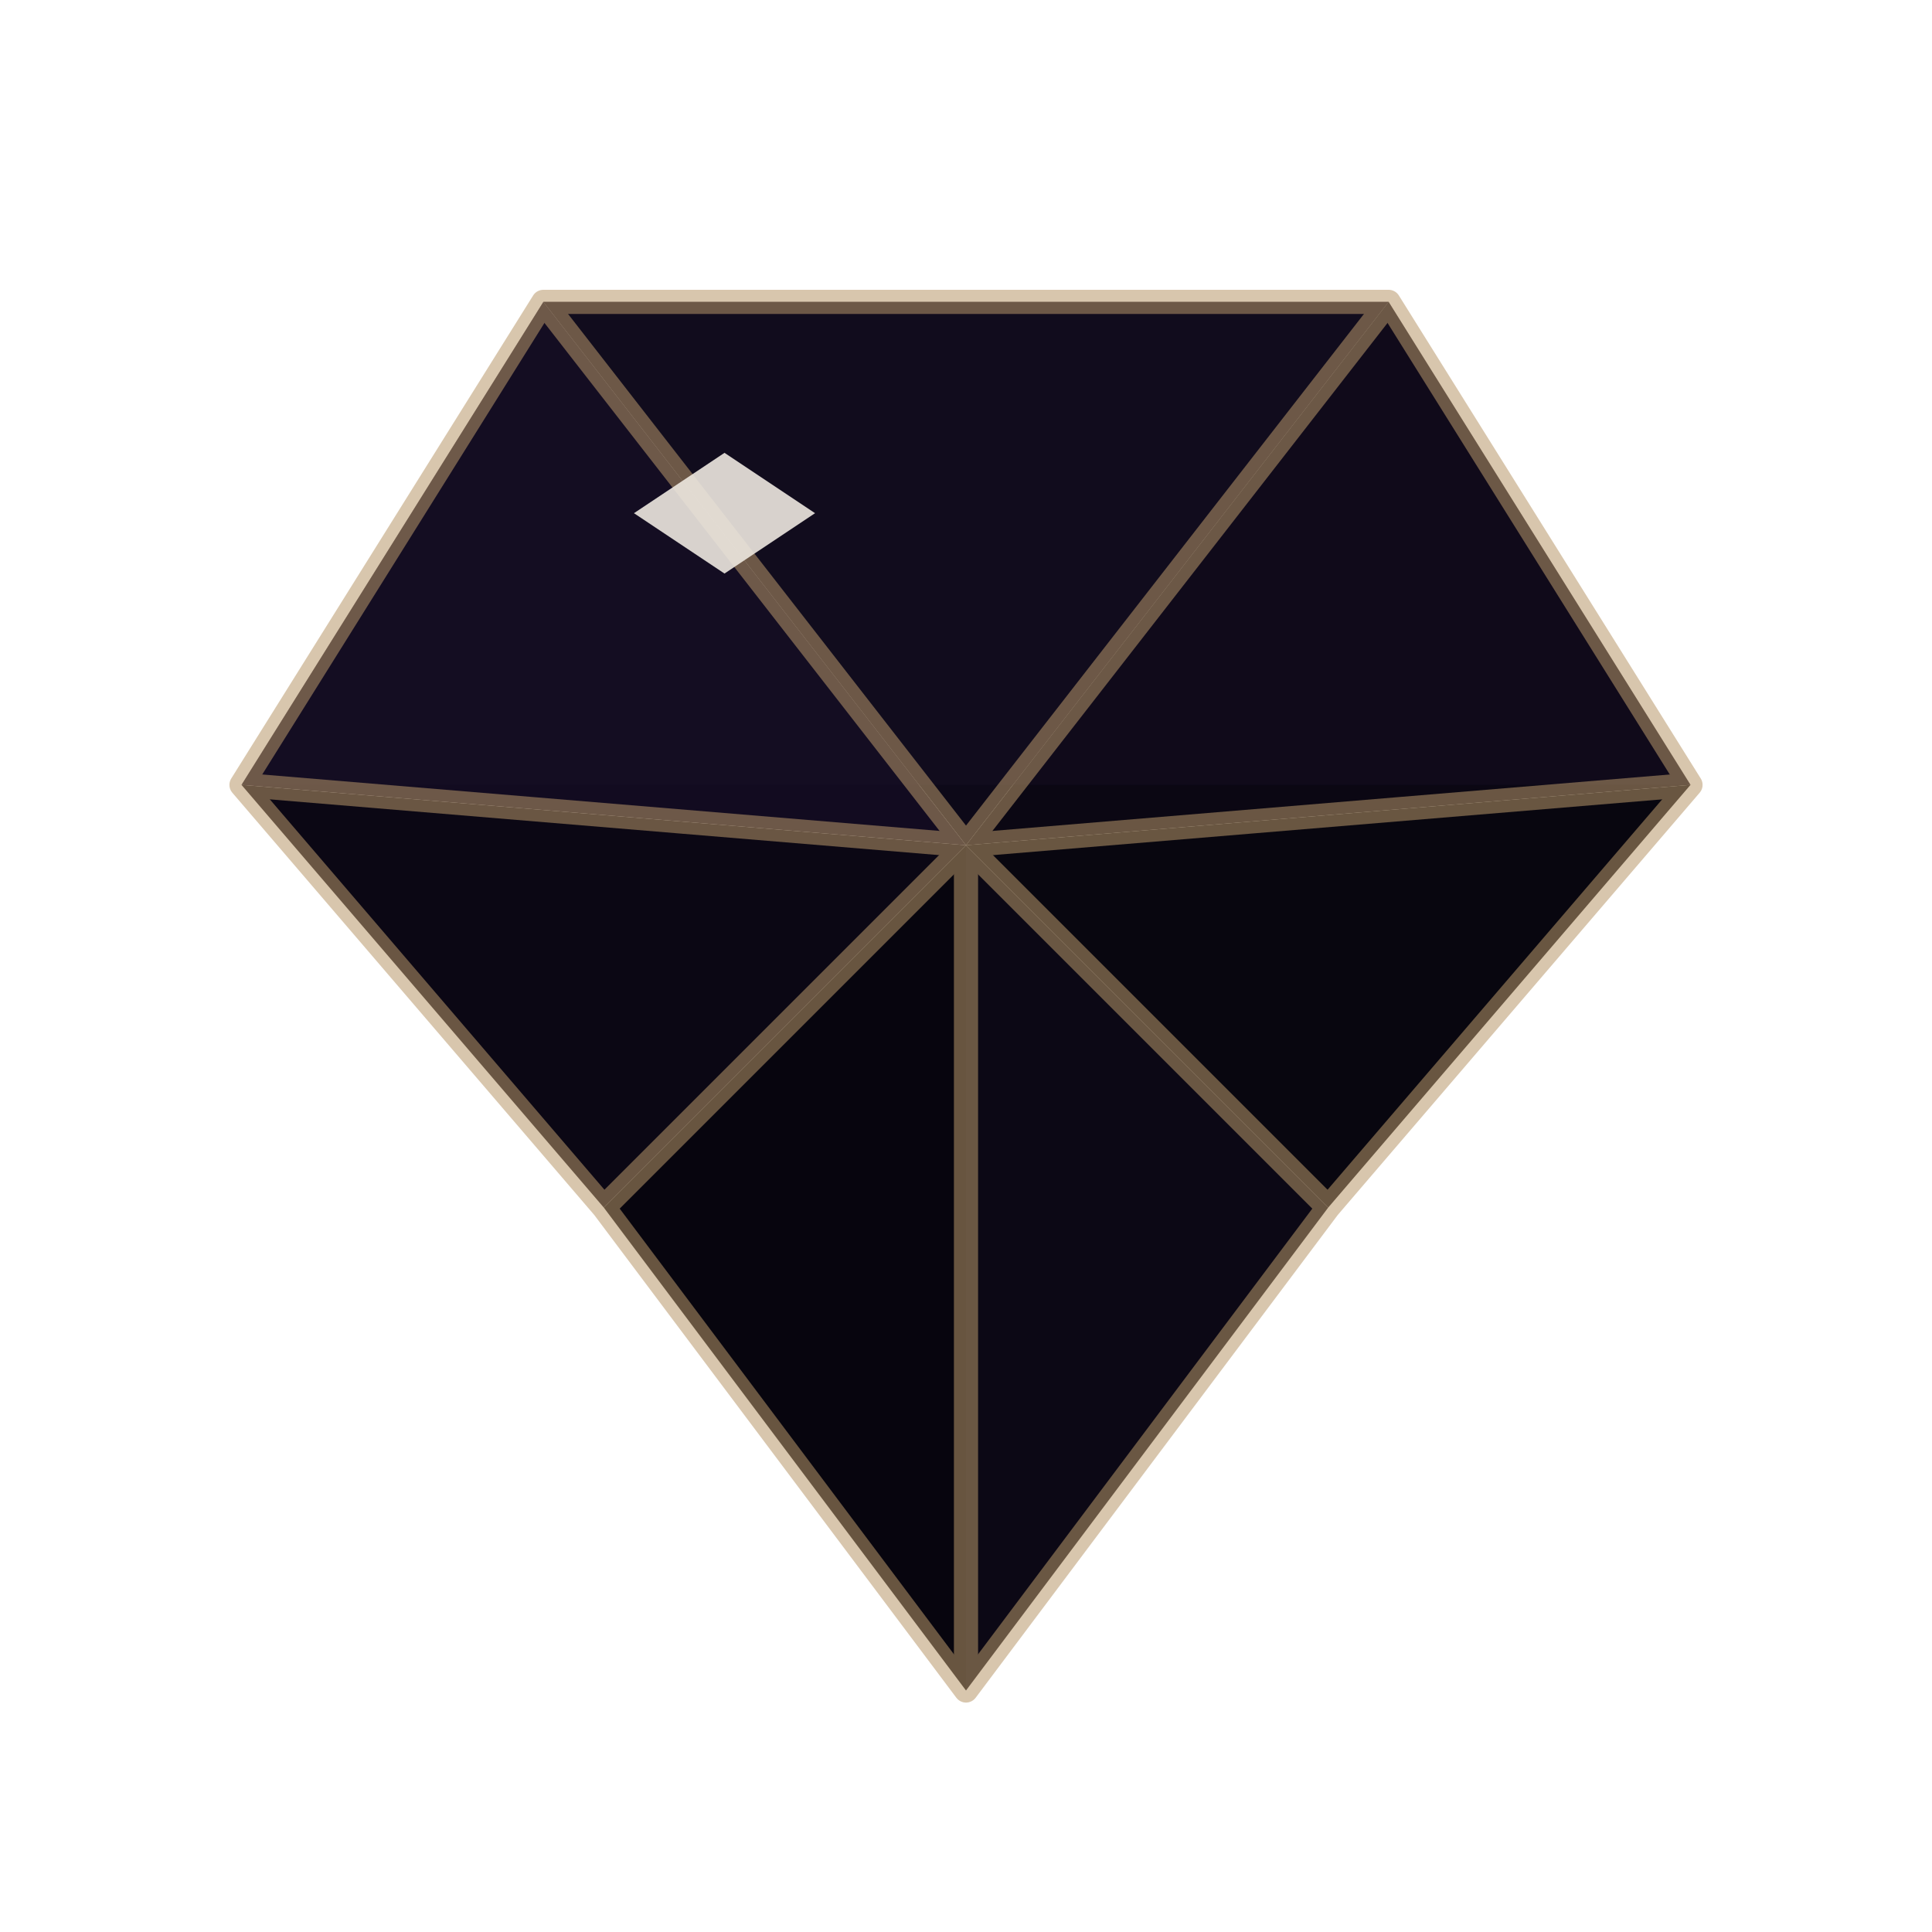
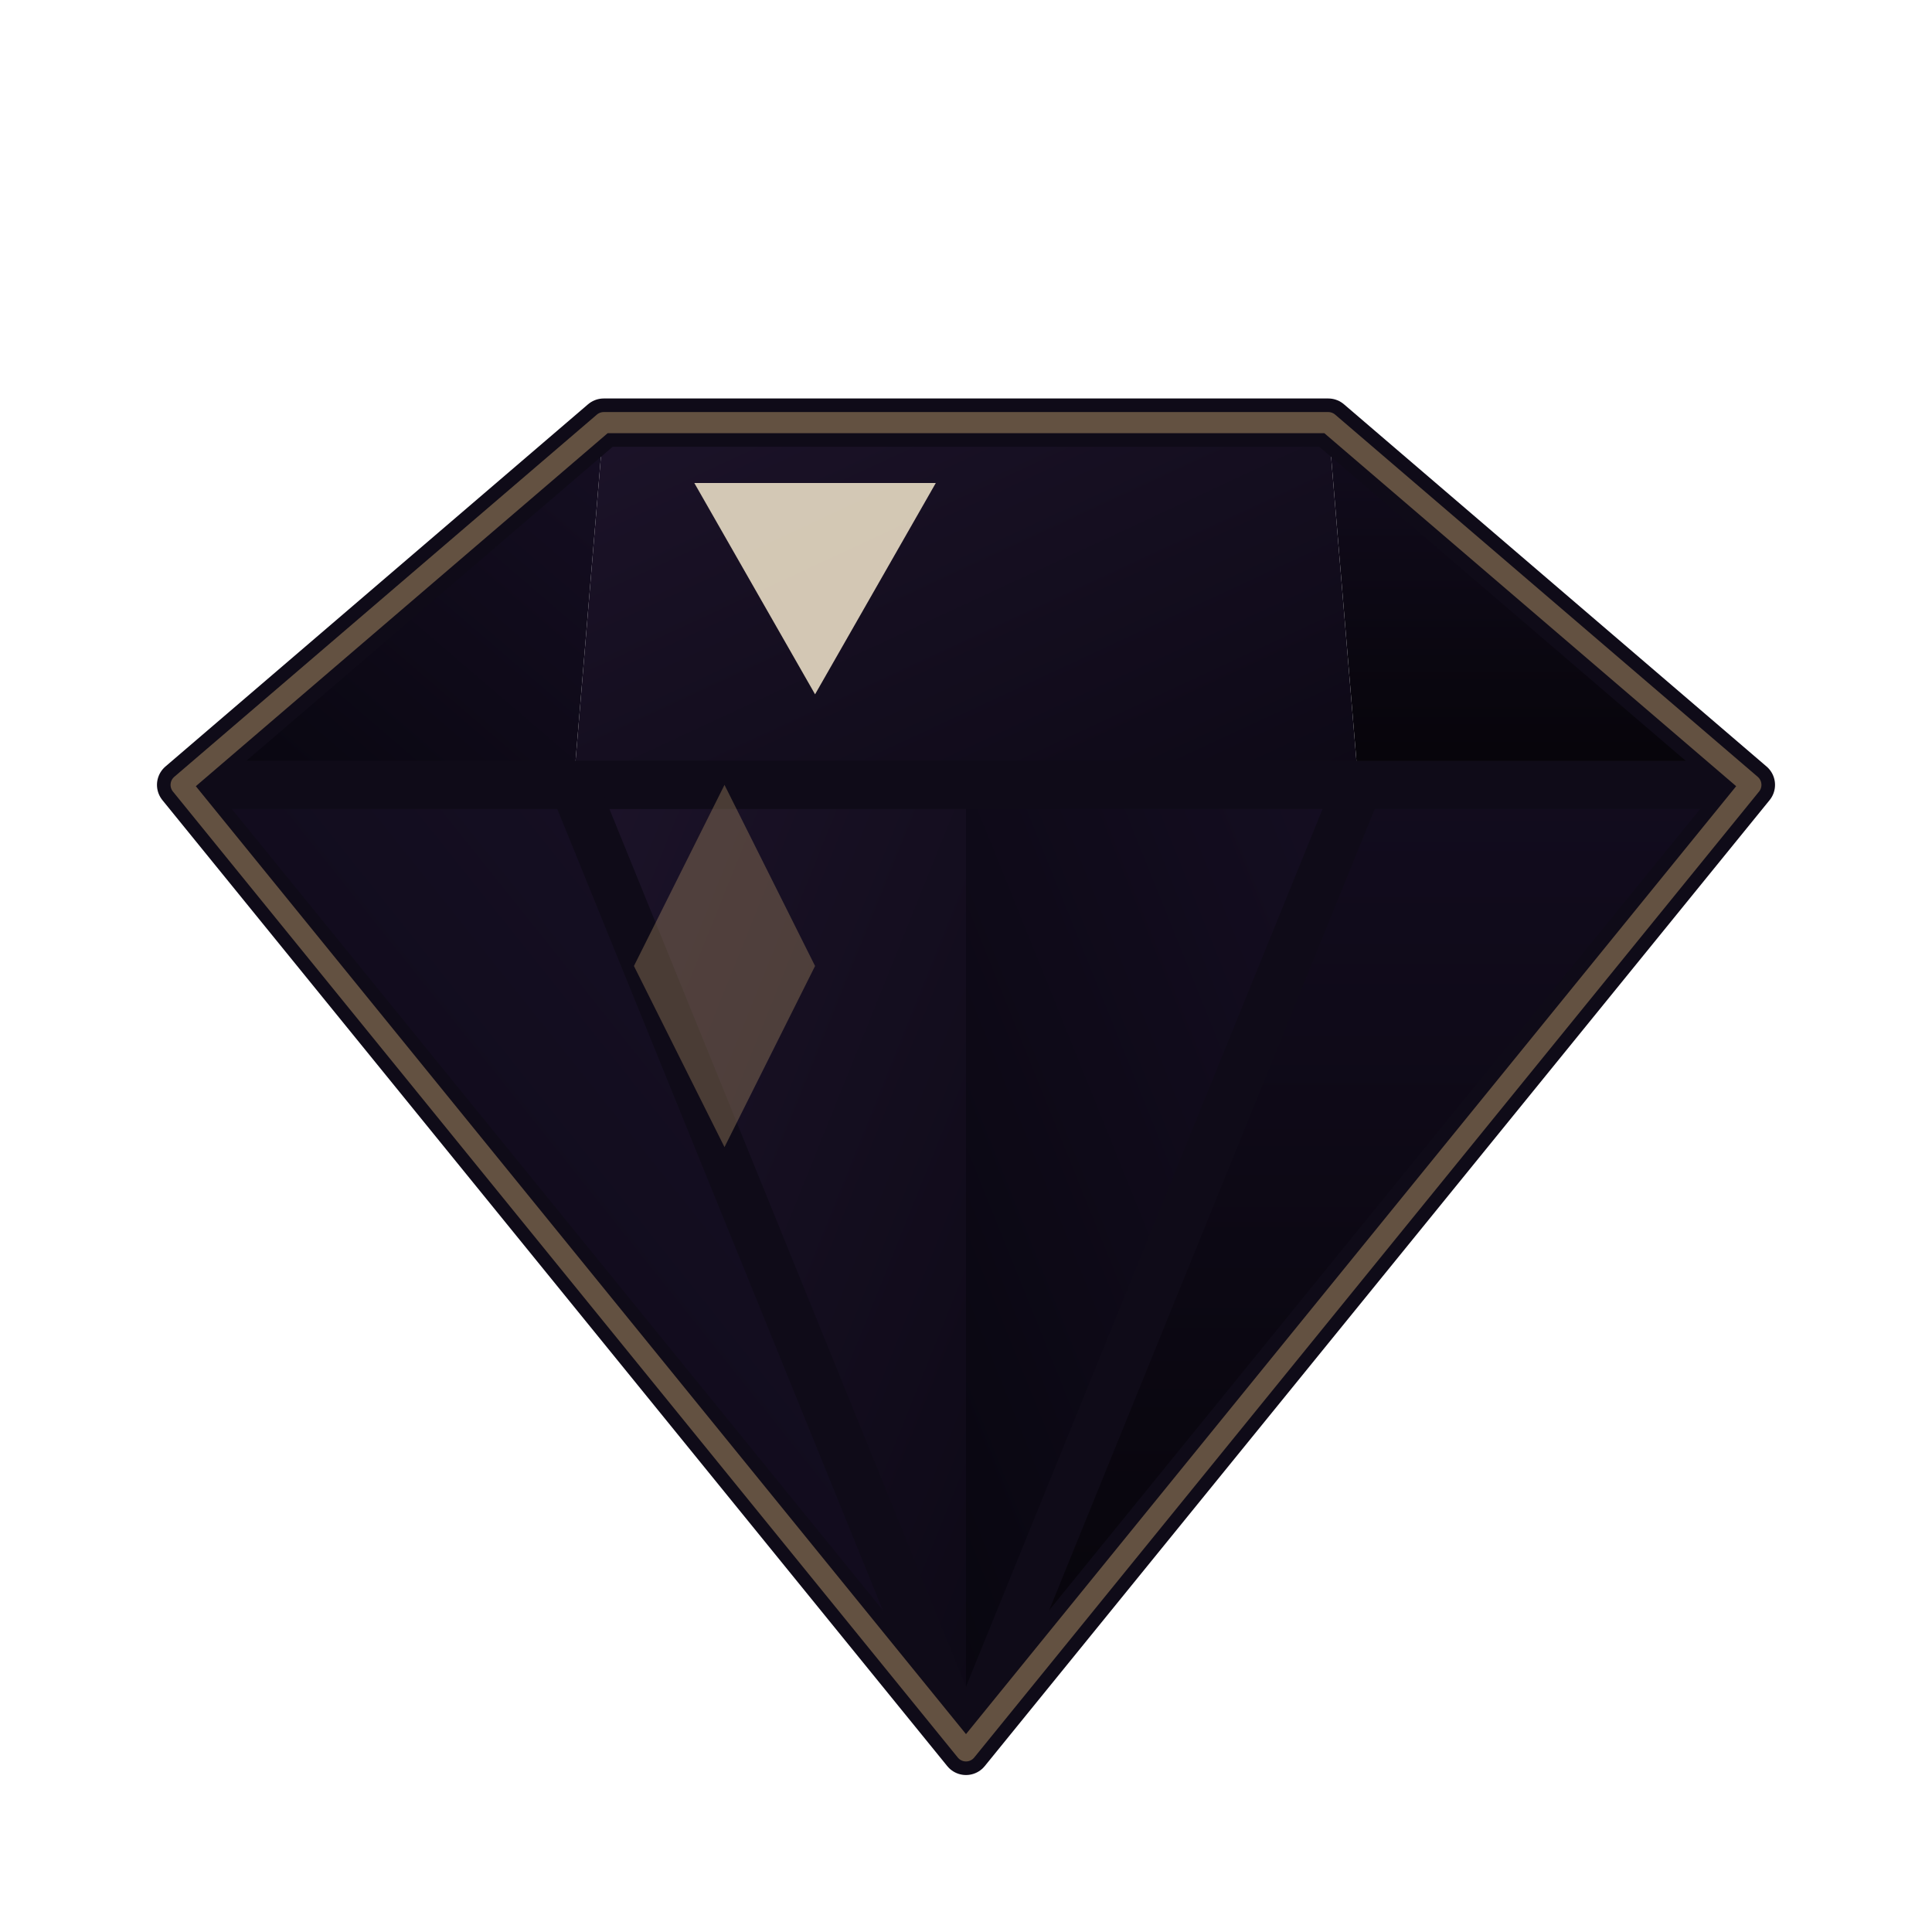
<svg xmlns="http://www.w3.org/2000/svg" viewBox="0 0 64 64">
-   <polygon points="18,10 46,10 32,28" fill="#0d0918" />
-   <polygon points="46,10 56,26 32,28" fill="#0b0713" />
-   <polygon points="56,26 44,40 32,28" fill="#08060f" />
-   <polygon points="44,40 32,56 32,28" fill="#0c0815" />
-   <polygon points="32,56 20,40 32,28" fill="#07050e" />
-   <polygon points="20,40 8,26 32,28" fill="#0b0714" />
-   <polygon points="8,26 18,10 32,28" fill="#120b20" />
-   <polygon points="18,10 46,10 56,26 8,26" fill="#171026" opacity=".38" />
-   <g fill="none" stroke="#b8976a" stroke-width=".8" stroke-linejoin="round" opacity=".55">
-     <polygon points="18,10 46,10 56,26 44,40 32,56 20,40 8,26" />
-     <line x1="18" y1="10" x2="32" y2="28" />
-     <line x1="46" y1="10" x2="32" y2="28" />
-     <line x1="56" y1="26" x2="32" y2="28" />
-     <line x1="44" y1="40" x2="32" y2="28" />
-     <line x1="32" y1="56" x2="32" y2="28" />
-     <line x1="20" y1="40" x2="32" y2="28" />
-     <line x1="8" y1="26" x2="32" y2="28" />
+   <defs>
+     <linearGradient id="f1" x1="0" y1="0" x2="1" y2="1">
+       <stop offset="0" stop-color="#1c1329" />
+       <stop offset="1" stop-color="#0d0916" />
+     </linearGradient>
+     <linearGradient id="f2" x1="1" y1="0" x2="0" y2="1">
+       <stop offset="0" stop-color="#150e22" />
+       <stop offset="1" stop-color="#08060f" />
+     </linearGradient>
+     <linearGradient id="f3" x1="0" y1="0" x2="0" y2="1">
+       <stop offset="0" stop-color="#120c1e" />
+       <stop offset="1" stop-color="#060409" />
+     </linearGradient>
+     <linearGradient id="f4" x1="1" y1="0" x2="0" y2="1">
+       <stop offset="0" stop-color="#191127" />
+       <stop offset="1" stop-color="#0a0714" />
+     </linearGradient>
+   </defs>
+   <polygon points="20,14 44,14 45,26 19,26" fill="url(#f1)" />
+   <polygon points="20,14 6,26 19,26" fill="url(#f2)" />
+   <polygon points="44,14 58,26 45,26" fill="url(#f3)" />
+   <polygon points="6,26 19,26 32,58" fill="url(#f4)" />
+   <polygon points="19,26 32,26 32,58" fill="url(#f1)" />
+   <polygon points="32,26 45,26 32,58" fill="url(#f2)" />
+   <polygon points="45,26 58,26 32,58" fill="url(#f3)" />
+   <line x1="20" y1="14" x2="6" y2="26" stroke="#6b4fa0" stroke-width="1" opacity=".5" />
+   <line x1="44" y1="14" x2="58" y2="26" stroke="#4a3670" stroke-width=".8" opacity=".4" />
+   <g fill="none" stroke="#0f0b18" stroke-width="1.6" stroke-linejoin="round">
+     <polygon points="20,14 44,14 58,26 32,58 6,26" />
+     <line x1="6" y1="26" x2="58" y2="26" />
+     <line x1="19" y1="26" x2="32" y2="58" />
+     <line x1="45" y1="26" x2="32" y2="58" />
  </g>
-   <polygon points="24,15 27,17 24,19 21,17" fill="#ede8e0" opacity=".9" />
+   <g fill="none" stroke="#b8976a" stroke-width=".7" stroke-linejoin="round" opacity=".5">
+     <polygon points="20,14 44,14 58,26 32,58 6,26" />
+   </g>
+   <polygon points="23,16 31,16 27,23" fill="#e8dcc4" opacity=".9" />
+   <polygon points="24,26 27,32 24,38 21,32" fill="#b8976a" opacity=".35" />
</svg>
